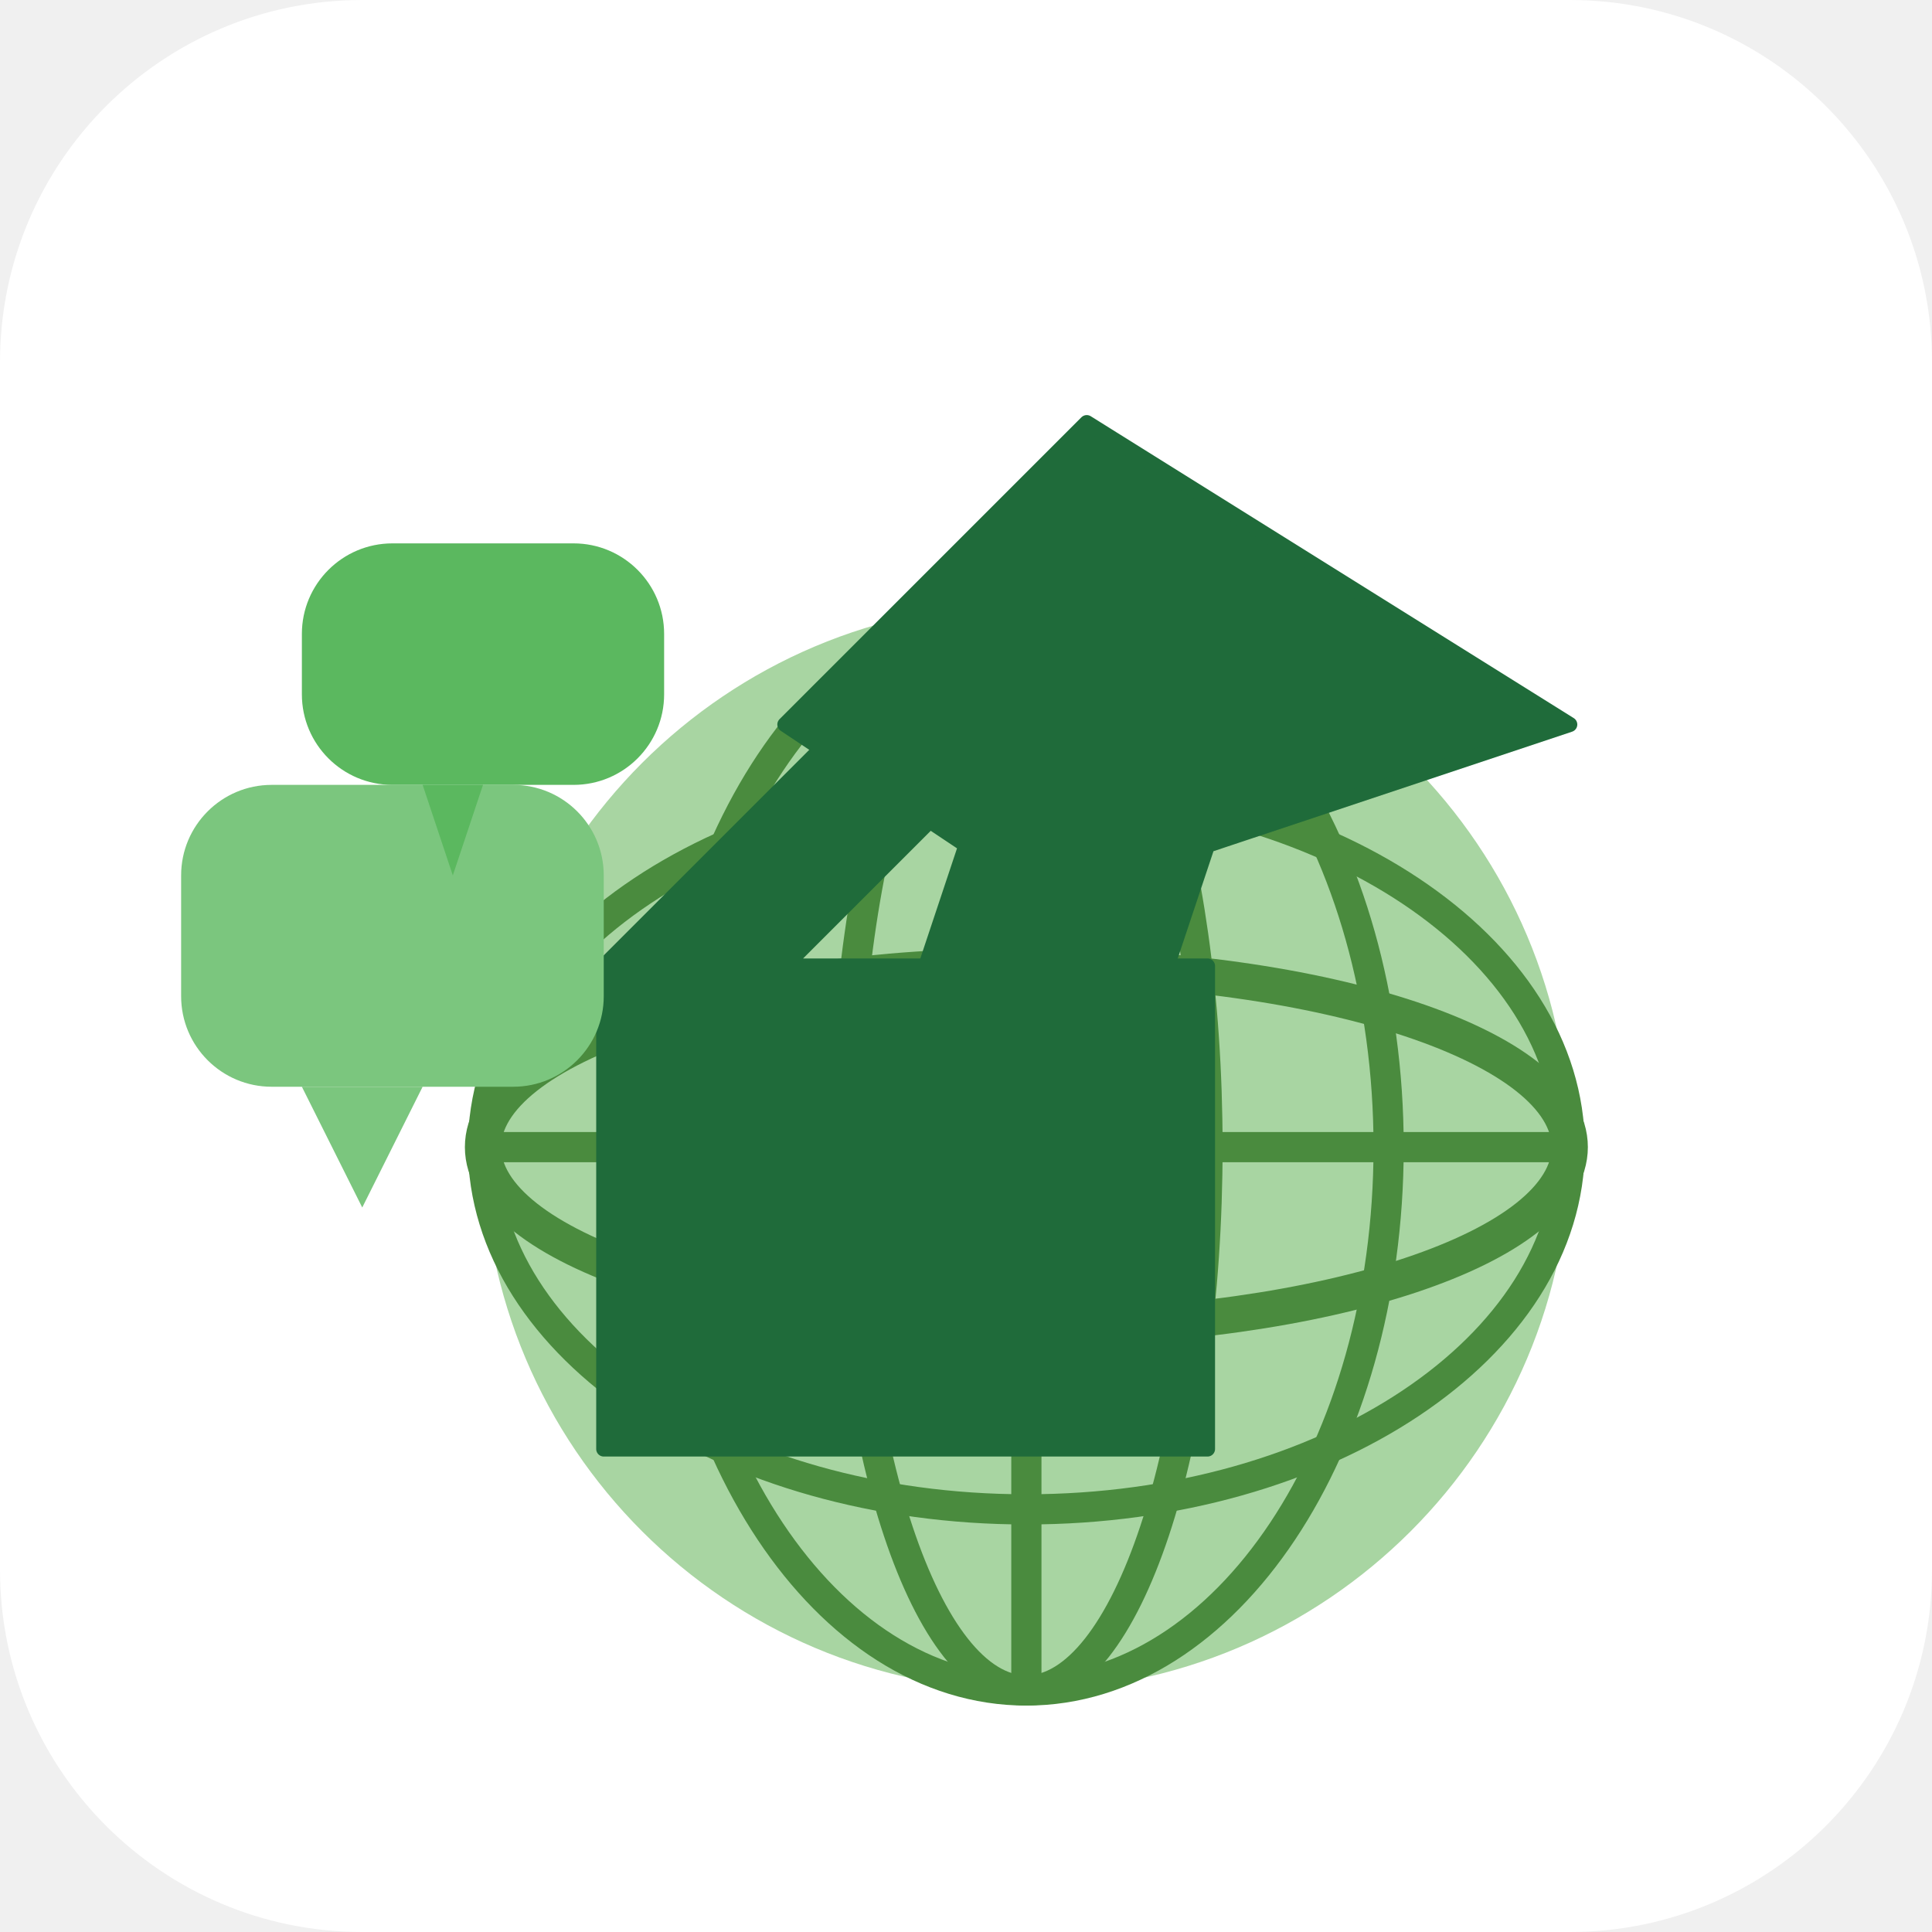
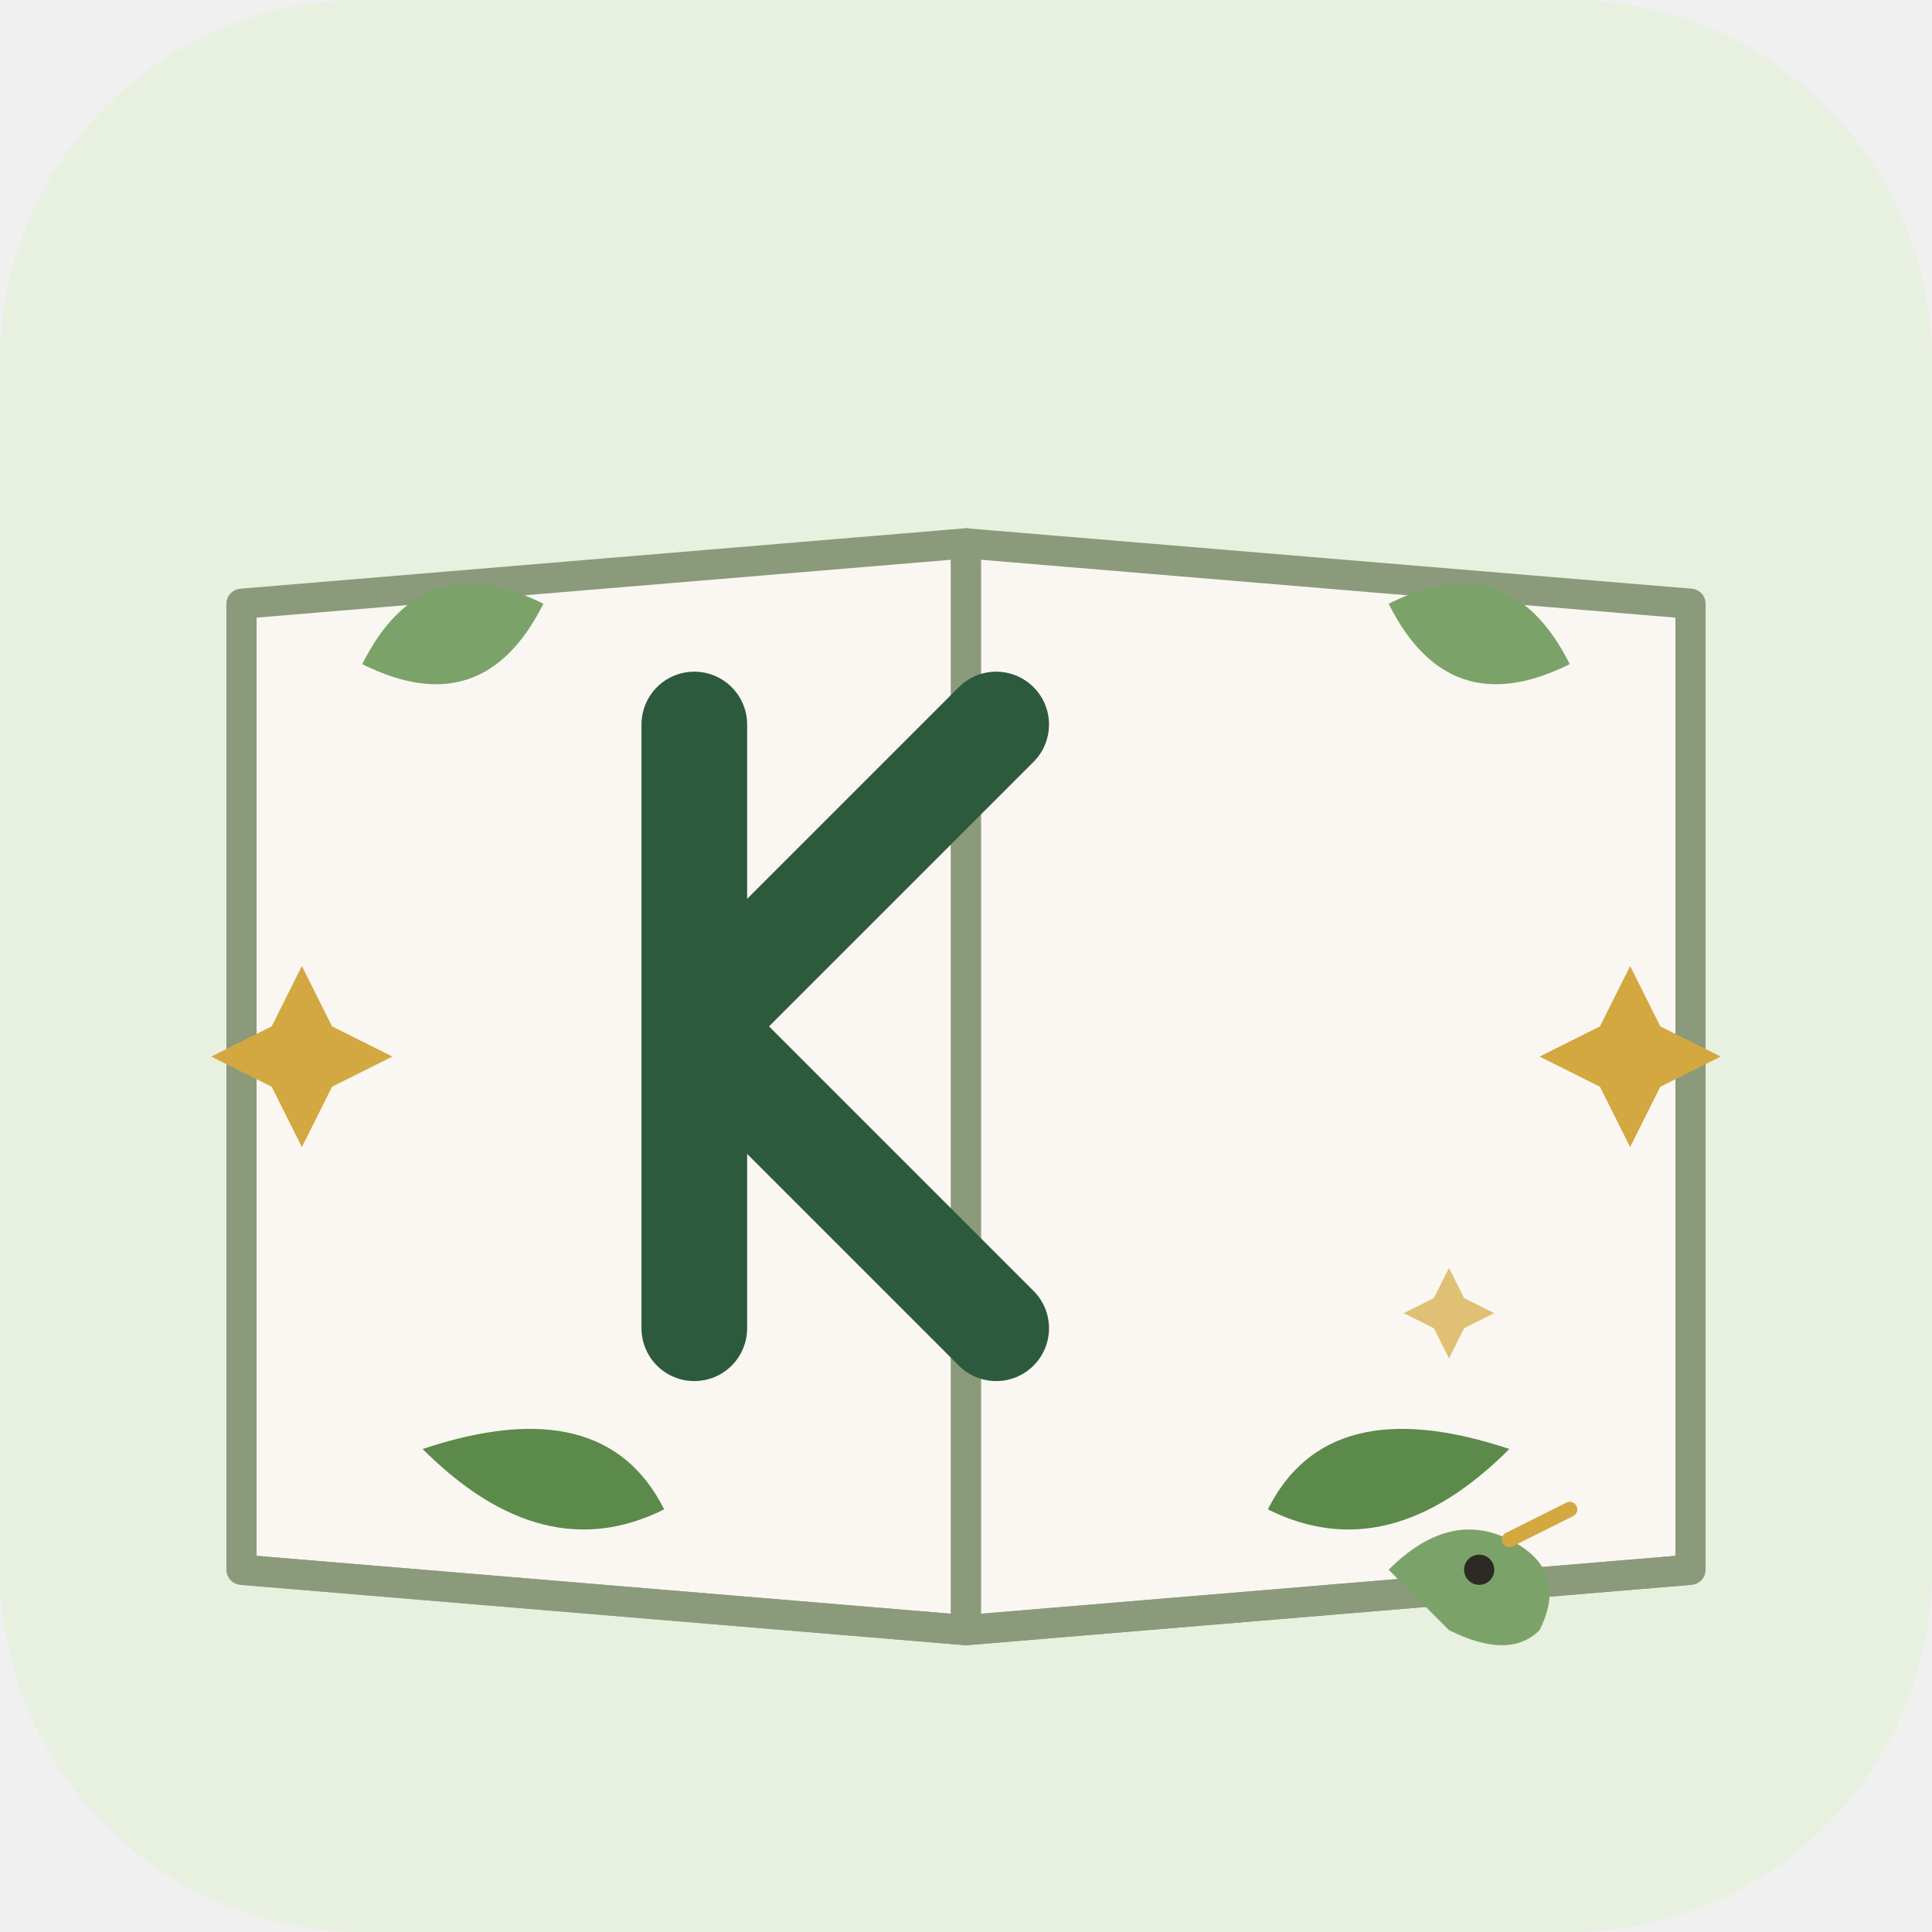
<svg xmlns="http://www.w3.org/2000/svg" viewBox="0 0 64 64" width="64" height="64">
-   <rect width="64" height="64" rx="12" fill="#FFFFFF" />
-   <circle cx="34" cy="38" r="18" fill="#A8D5A2" />
-   <ellipse cx="34" cy="38" rx="18" ry="6" fill="none" stroke="#4A8B3E" stroke-width="1.2" />
-   <ellipse cx="34" cy="38" rx="18" ry="12" fill="none" stroke="#4A8B3E" stroke-width="1" />
-   <ellipse cx="34" cy="38" rx="6" ry="18" fill="none" stroke="#4A8B3E" stroke-width="1" />
-   <ellipse cx="34" cy="38" rx="12" ry="18" fill="none" stroke="#4A8B3E" stroke-width="1" />
-   <line x1="34" y1="20" x2="34" y2="56" stroke="#4A8B3E" stroke-width="1" />
-   <line x1="16" y1="38" x2="52" y2="38" stroke="#4A8B3E" stroke-width="1" />
-   <path d="M 20 48 L 20 32 L 30 22 L 36 22 L 26 32 L 40 32 L 40 48 Z" fill="#1F6B3A" stroke="#1F6B3A" stroke-width="0.5" stroke-linejoin="round" />
-   <path d="M 36 14 L 52 24 L 40 28 L 38 34 L 30 34 L 32 28 L 26 24 Z" fill="#1F6B3A" stroke="#1F6B3A" stroke-width="0.5" stroke-linejoin="round" />
-   <rect x="6" y="26" width="14" height="10" rx="3" fill="#7BC67E" />
-   <polygon points="10,36 12,40 14,36" fill="#7BC67E" />
-   <rect x="10" y="18" width="12" height="8" rx="3" fill="#5BB85F" />
-   <polygon points="14,26 15,29 16,26" fill="#5BB85F" />
+   <rect width="64" height="64" rx="12" fill="#E8F0E0" />
+   <path d="M 8 20 L 32 18 L 32 54 L 8 52 Q 8 48 8 44 Z" fill="#FAF7F2" stroke="#8B9A7B" stroke-width="1" stroke-linejoin="round" />
+   <path d="M 56 20 L 32 18 L 32 54 L 56 52 Q 56 48 56 44 Z" fill="#FAF7F2" stroke="#8B9A7B" stroke-width="1" stroke-linejoin="round" />
+   <line x1="32" y1="18" x2="32" y2="54" stroke="#8B9A7B" stroke-width="0.8" stroke-dasharray="1 1" />
+   <path d="M 8 52 L 32 54 L 56 52" fill="none" stroke="#8B9A7B" stroke-width="1" stroke-linejoin="round" />
+   <path d="M 23 24 L 23 44 M 23 34 L 33 24 M 23 34 L 33 44" fill="none" stroke="#2D5A3D" stroke-width="3.5" stroke-linecap="round" stroke-linejoin="round" />
+   <path d="M 12 22 Q 14 18 18 20 Q 16 24 12 22" fill="#7BA369" />
+   <path d="M 52 22 Q 50 18 46 20 Q 48 24 52 22" fill="#7BA369" />
+   <path d="M 14 48 Q 18 52 22 50 Q 20 46 14 48" fill="#5B8A4A" />
+   <path d="M 50 48 Q 46 52 42 50 Q 44 46 50 48" fill="#5B8A4A" />
+   <path d="M 10 32 L 11 34 L 13 35 L 11 36 L 10 38 L 9 36 L 7 35 L 9 34 Z" fill="#D4A840" />
+   <path d="M 54 32 L 55 34 L 57 35 L 55 36 L 54 38 L 53 36 L 51 35 L 53 34 Z" fill="#D4A840" />
+   <path d="M 48 42 L 48.5 43 L 49.5 43.5 L 48.5 44 L 48 45 L 47.5 44 L 46.5 43.5 L 47.5 43 Z" fill="#D4A840" opacity="0.7" />
+   <path d="M 46 52 Q 48 50 50 51 Q 52 52 51 54 Q 50 55 48 54 Q 47 53 46 52" fill="#7BA369" />
+   <circle cx="49" cy="52" r="0.5" fill="#2D2A26" />
+   <path d="M 50 51 L 52 50" stroke="#D4A840" stroke-width="0.5" stroke-linecap="round" />
</svg>
